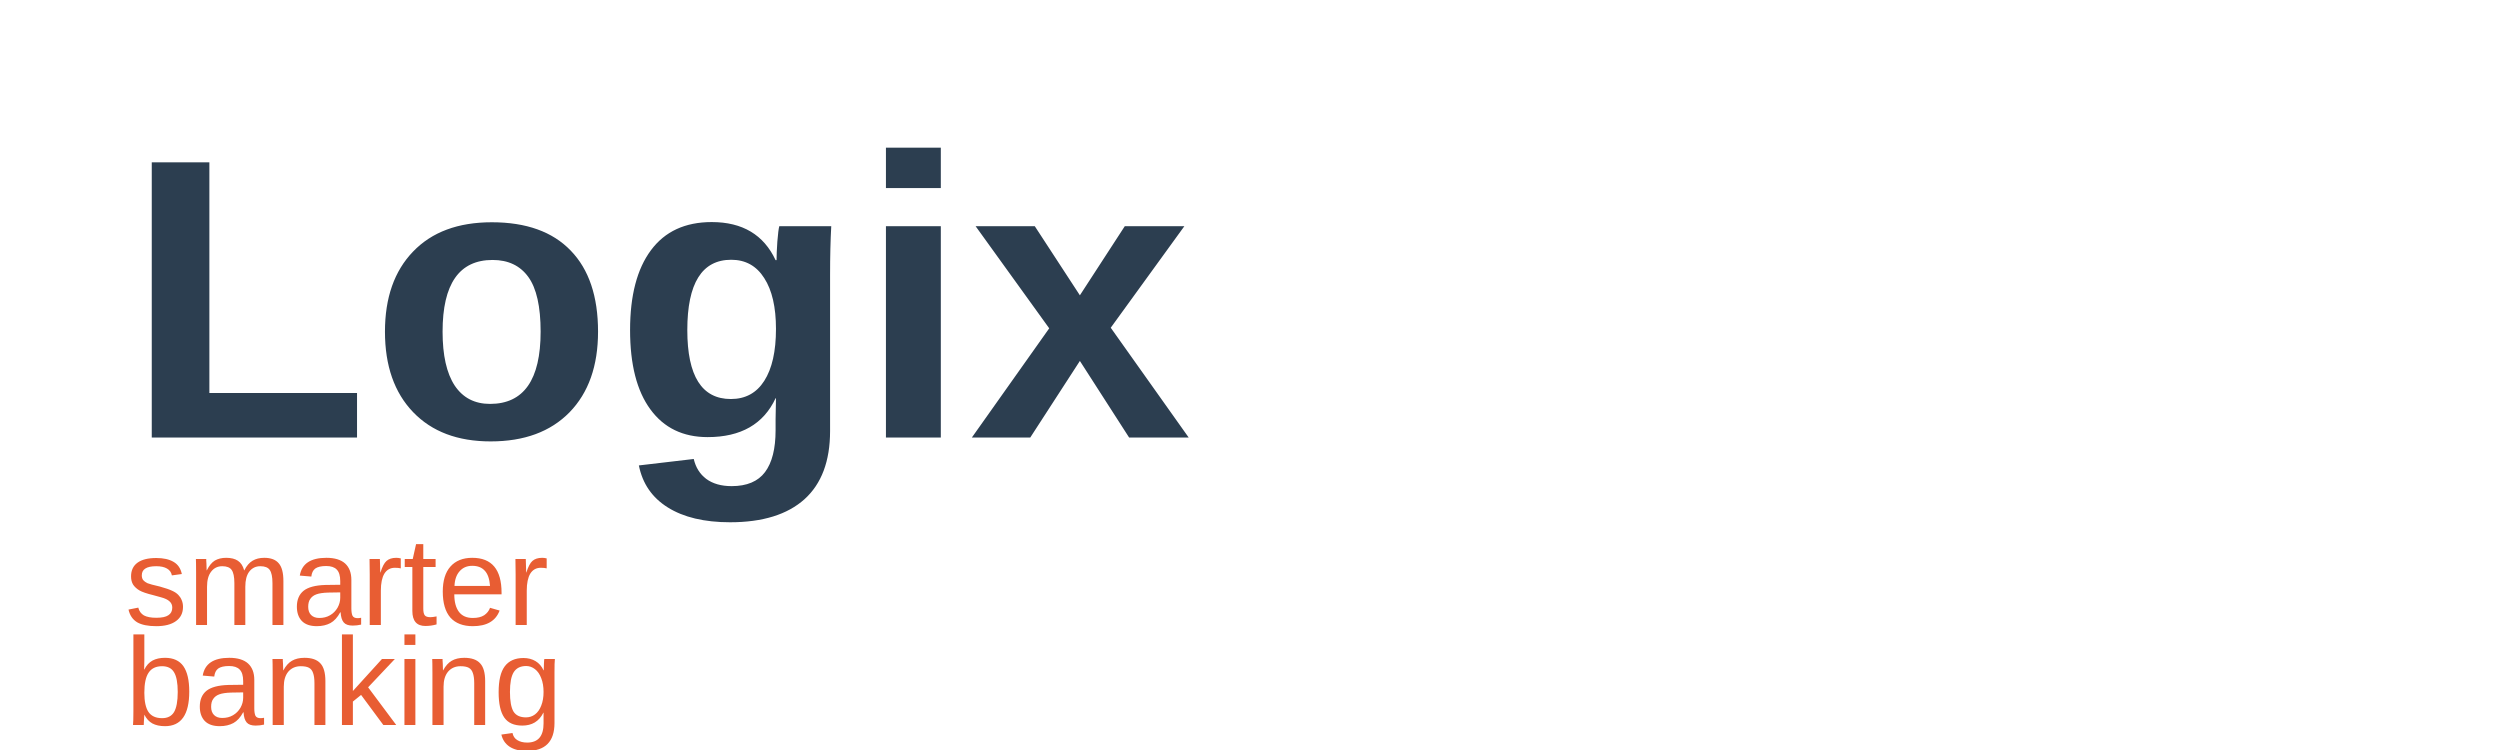
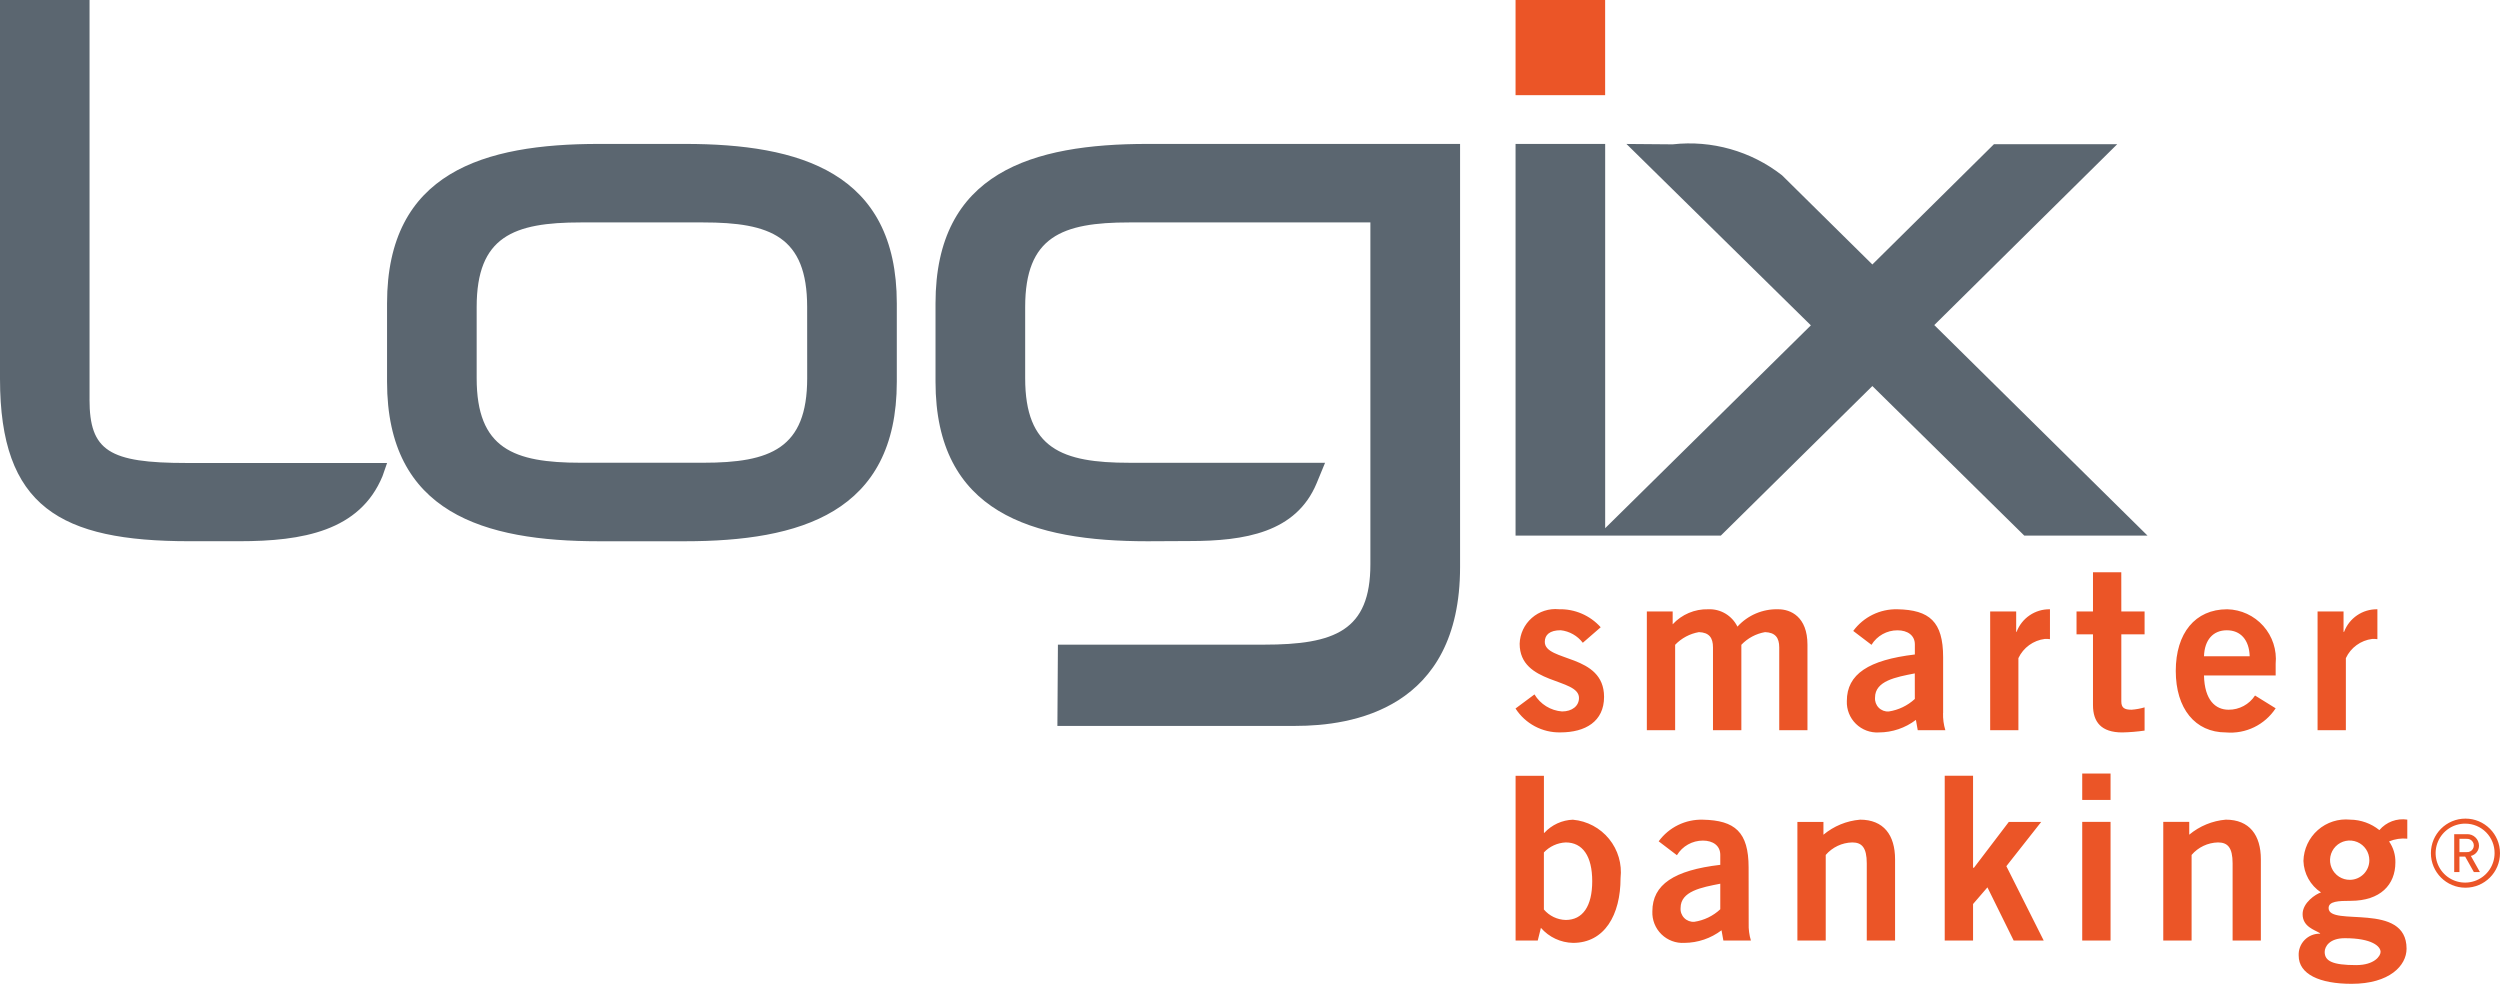
- <svg xmlns="http://www.w3.org/2000/svg" viewBox="0 0 200 60" width="200" height="60">
-   <text x="10" y="35" font-family="Arial, sans-serif" font-size="32" font-weight="bold" fill="#2c3e50">Logix</text>
-   <text x="10" y="50" font-family="Arial, sans-serif" font-size="10" fill="#e85d33">smarter</text>
-   <text x="10" y="58" font-family="Arial, sans-serif" font-size="10" fill="#e85d33">banking</text>
+ <svg xmlns="http://www.w3.org/2000/svg" id="Layer_1" data-name="Layer 1" viewBox="0 0 72 28.335">
+   <defs>
+     <style>.cls-1{fill:#eb5527;}.cls-2{fill:#5b6670;}</style>
+   </defs>
+   <path class="cls-1" d="M53.567,23.607a1.892,1.892,0,0,0-1.052.433v-.369h-.75v3.417h.816V24.622a1.041,1.041,0,0,1,.764-.36c.274,0,.418.145.418.604v2.221h.815v-2.338c0-.697-.327-1.143-1.012-1.143m2.396-3.07V18.927c0-1.026-.395-1.361-1.313-1.38a1.533,1.533,0,0,0-1.276.624l.526.4a.875.875,0,0,1,.749-.418c.288,0,.5.143.5.406v.29c-1.329.158-1.959.564-1.959,1.339a.872.872,0,0,0,.925.906,1.766,1.766,0,0,0,1.064-.361l.053.297h.795a1.537,1.537,0,0,1-.066-.493m-.813-.407a1.423,1.423,0,0,1-.752.361.371.371,0,0,1-.394-.401c0-.48.599-.59,1.145-.696ZM45.303,23.607a1.179,1.179,0,0,0-.827.38h-.011v-1.644h-.816v4.745h.638l.091-.366a1.26,1.26,0,0,0,.925.433c.907,0,1.369-.802,1.369-1.866a1.516,1.516,0,0,0-1.369-1.681M45.092,26.495a.856.856,0,0,1-.628-.301v-1.644a.926.926,0,0,1,.628-.288c.489,0,.764.394.764,1.116,0,.724-.275,1.117-.764,1.117m22.469-7.541a.971.971,0,0,1,.761-.553.864.864,0,0,1,.147.007V17.547a1.005,1.005,0,0,0-.96.651h-.015v-.587h-.748v3.419h.815Zm-22.574,1.536a1.015,1.015,0,0,1-.794-.491l-.546.406a1.5,1.5,0,0,0,1.294.688c.718,0,1.256-.315,1.256-1.023,0-1.249-1.707-1.001-1.707-1.584,0-.204.143-.335.459-.335a.93.93,0,0,1,.636.361l.515-.447a1.564,1.564,0,0,0-1.204-.519,1.03,1.03,0,0,0-1.13.993c0,1.188,1.709.978,1.709,1.562,0,.232-.199.389-.489.389m5.374,4.493c0-1.023-.395-1.357-1.316-1.376a1.52,1.52,0,0,0-1.274.623l.525.4a.875.875,0,0,1,.749-.421c.289,0,.5.146.5.41v.288c-1.328.156-1.956.566-1.956,1.341a.873.873,0,0,0,.925.907A1.791,1.791,0,0,0,49.58,26.792l.053.295h.793a1.513,1.513,0,0,1-.064-.493Zm-.816,1.204a1.399,1.399,0,0,1-.748.361.37.37,0,0,1-.395-.4c0-.48.598-.591,1.143-.697Zm2.511-5.157V18.57c0-.813-.487-1.023-.841-1.023a1.527,1.527,0,0,0-1.176.5.893.893,0,0,0-.841-.5,1.342,1.342,0,0,0-1.024.433v-.369h-.744v3.419h.815V18.57a1.244,1.244,0,0,1,.685-.365c.295.011.405.162.405.44v2.384h.817V18.57a1.233,1.233,0,0,1,.683-.365c.295.011.408.162.408.44v2.384ZM64.144,17.547c-.925,0-1.482.69-1.482,1.775,0,1.084.557,1.772,1.445,1.772a1.551,1.551,0,0,0,1.432-.695l-.594-.368a.903.903,0,0,1-.76.409c-.382,0-.695-.278-.71-.987h2.064V19.117a1.434,1.434,0,0,0-1.395-1.57m-.669,1.354c.015-.474.263-.749.658-.749s.644.275.658.749Zm-2.382-2.419h-.815v1.129h-.474v.658h.474v2.038c0,.486.237.787.842.787a5.308,5.308,0,0,0,.644-.053v-.669a1.787,1.787,0,0,1-.376.068c-.203,0-.294-.054-.294-.237V18.269h.67v-.658h-.67Zm3.01,7.124a1.895,1.895,0,0,0-1.053.433v-.369h-.748v3.417h.816V24.622a1.032,1.032,0,0,1,.76-.36c.278,0,.421.145.421.604v2.221h.814v-2.338c0-.697-.328-1.143-1.01-1.143m4.423.301a1.36,1.36,0,0,0-.838-.301A1.225,1.225,0,0,0,66.339,24.795a1.132,1.132,0,0,0,.506.907c-.15.045-.53.295-.53.624,0,.367.345.451.504.552v.012a.602.602,0,0,0-.617.631c0,.538.605.813,1.524.813,1.091,0,1.583-.524,1.583-1.012,0-1.366-2.245-.617-2.245-1.17,0-.196.282-.208.635-.208.854,0,1.288-.462,1.288-1.105a1.017,1.017,0,0,0-.182-.606,1.081,1.081,0,0,1,.525-.079v-.549a.881.881,0,0,0-.803.301m-.996,3.114c.785,0,1.03.237,1.03.395,0,.116-.177.38-.704.38-.683,0-.906-.117-.906-.38,0-.147.131-.395.58-.395m.15-1.681a.566.566,0,1,1,.556-.564.563.563,0,0,1-.556.564M58.078,18.198h-.012v-.587H57.317v3.419H58.13V18.954a.976.976,0,0,1,.763-.553.851.851,0,0,1,.146.007V17.547a1.007,1.007,0,0,0-.961.651m.709,5.473h-.933l-1.004,1.32h-.026V22.342H56.008v4.745h.816V26.036l.414-.48.756,1.532H58.859l-1.076-2.142Zm1.181,3.417h.816V23.67h-.816Zm0-4.049h.816v-.761h-.816Z" />
+   <rect class="cls-1" x="43.648" y="0" width="2.58" height="2.741" />
+   <path class="cls-2" d="M2.579,11.504V0H0V10.912c0,3.687,1.736,4.675,5.457,4.675H6.894c1.816,0,3.467-.29,4.122-1.873l.132-.38H5.377c-2.238,0-2.799-.349-2.799-1.83M19.726,4.145H17.248c-3.306,0-6.101.812-6.101,4.593v2.257c0,3.78,2.795,4.593,6.101,4.593h2.479c3.306,0,6.101-.812,6.101-4.593V8.738c0-3.78-2.794-4.593-6.101-4.593m3.52,6.748c0,2.028-1.061,2.434-2.997,2.434H16.725c-1.937,0-2.997-.406-2.997-2.434V8.84c0-2.028,1.06-2.434,2.997-2.434h3.524c1.936,0,2.997.402,2.997,2.434ZM55.707,9.362l5.27-5.21H57.427L53.924,7.617,51.321,5.047a4.333,4.333,0,0,0-3.148-.89l-1.331-.011,5.311,5.224-5.924,5.842V4.145H43.648V15.426h5.911l4.365-4.308,4.375,4.307h3.549ZM26.943,8.738v2.257c0,3.78,2.796,4.593,6.103,4.593l1.213-.006c1.589,0,3.07-.242,3.661-1.667l.242-.587h-5.64c-1.937,0-2.997-.406-2.997-2.434V8.84c0-2.028,1.06-2.434,2.997-2.434h6.945V16.253c0,1.911-1.025,2.313-3.067,2.313h-5.932l-.015,2.34h6.861c1.599,0,4.736-.463,4.736-4.574V4.145H33.046c-3.308,0-6.103.812-6.103,4.593" />
+   <path class="cls-1" d="M71.005,25.566A.995.995,0,1,1,72,24.571a.995.995,0,0,1-.995.995m0-1.845a.849.849,0,1,0,.839.849.843.843,0,0,0-.839-.849m.242,1.394-.25-.445H70.832v.445h-.151V24.024H71.051a.334.334,0,0,1,.344.327.303.303,0,0,1-.234.3l.261.465Zm-.212-.957H70.832V24.541h.203a.192.192,0,1,0,0-.382" />
</svg>
